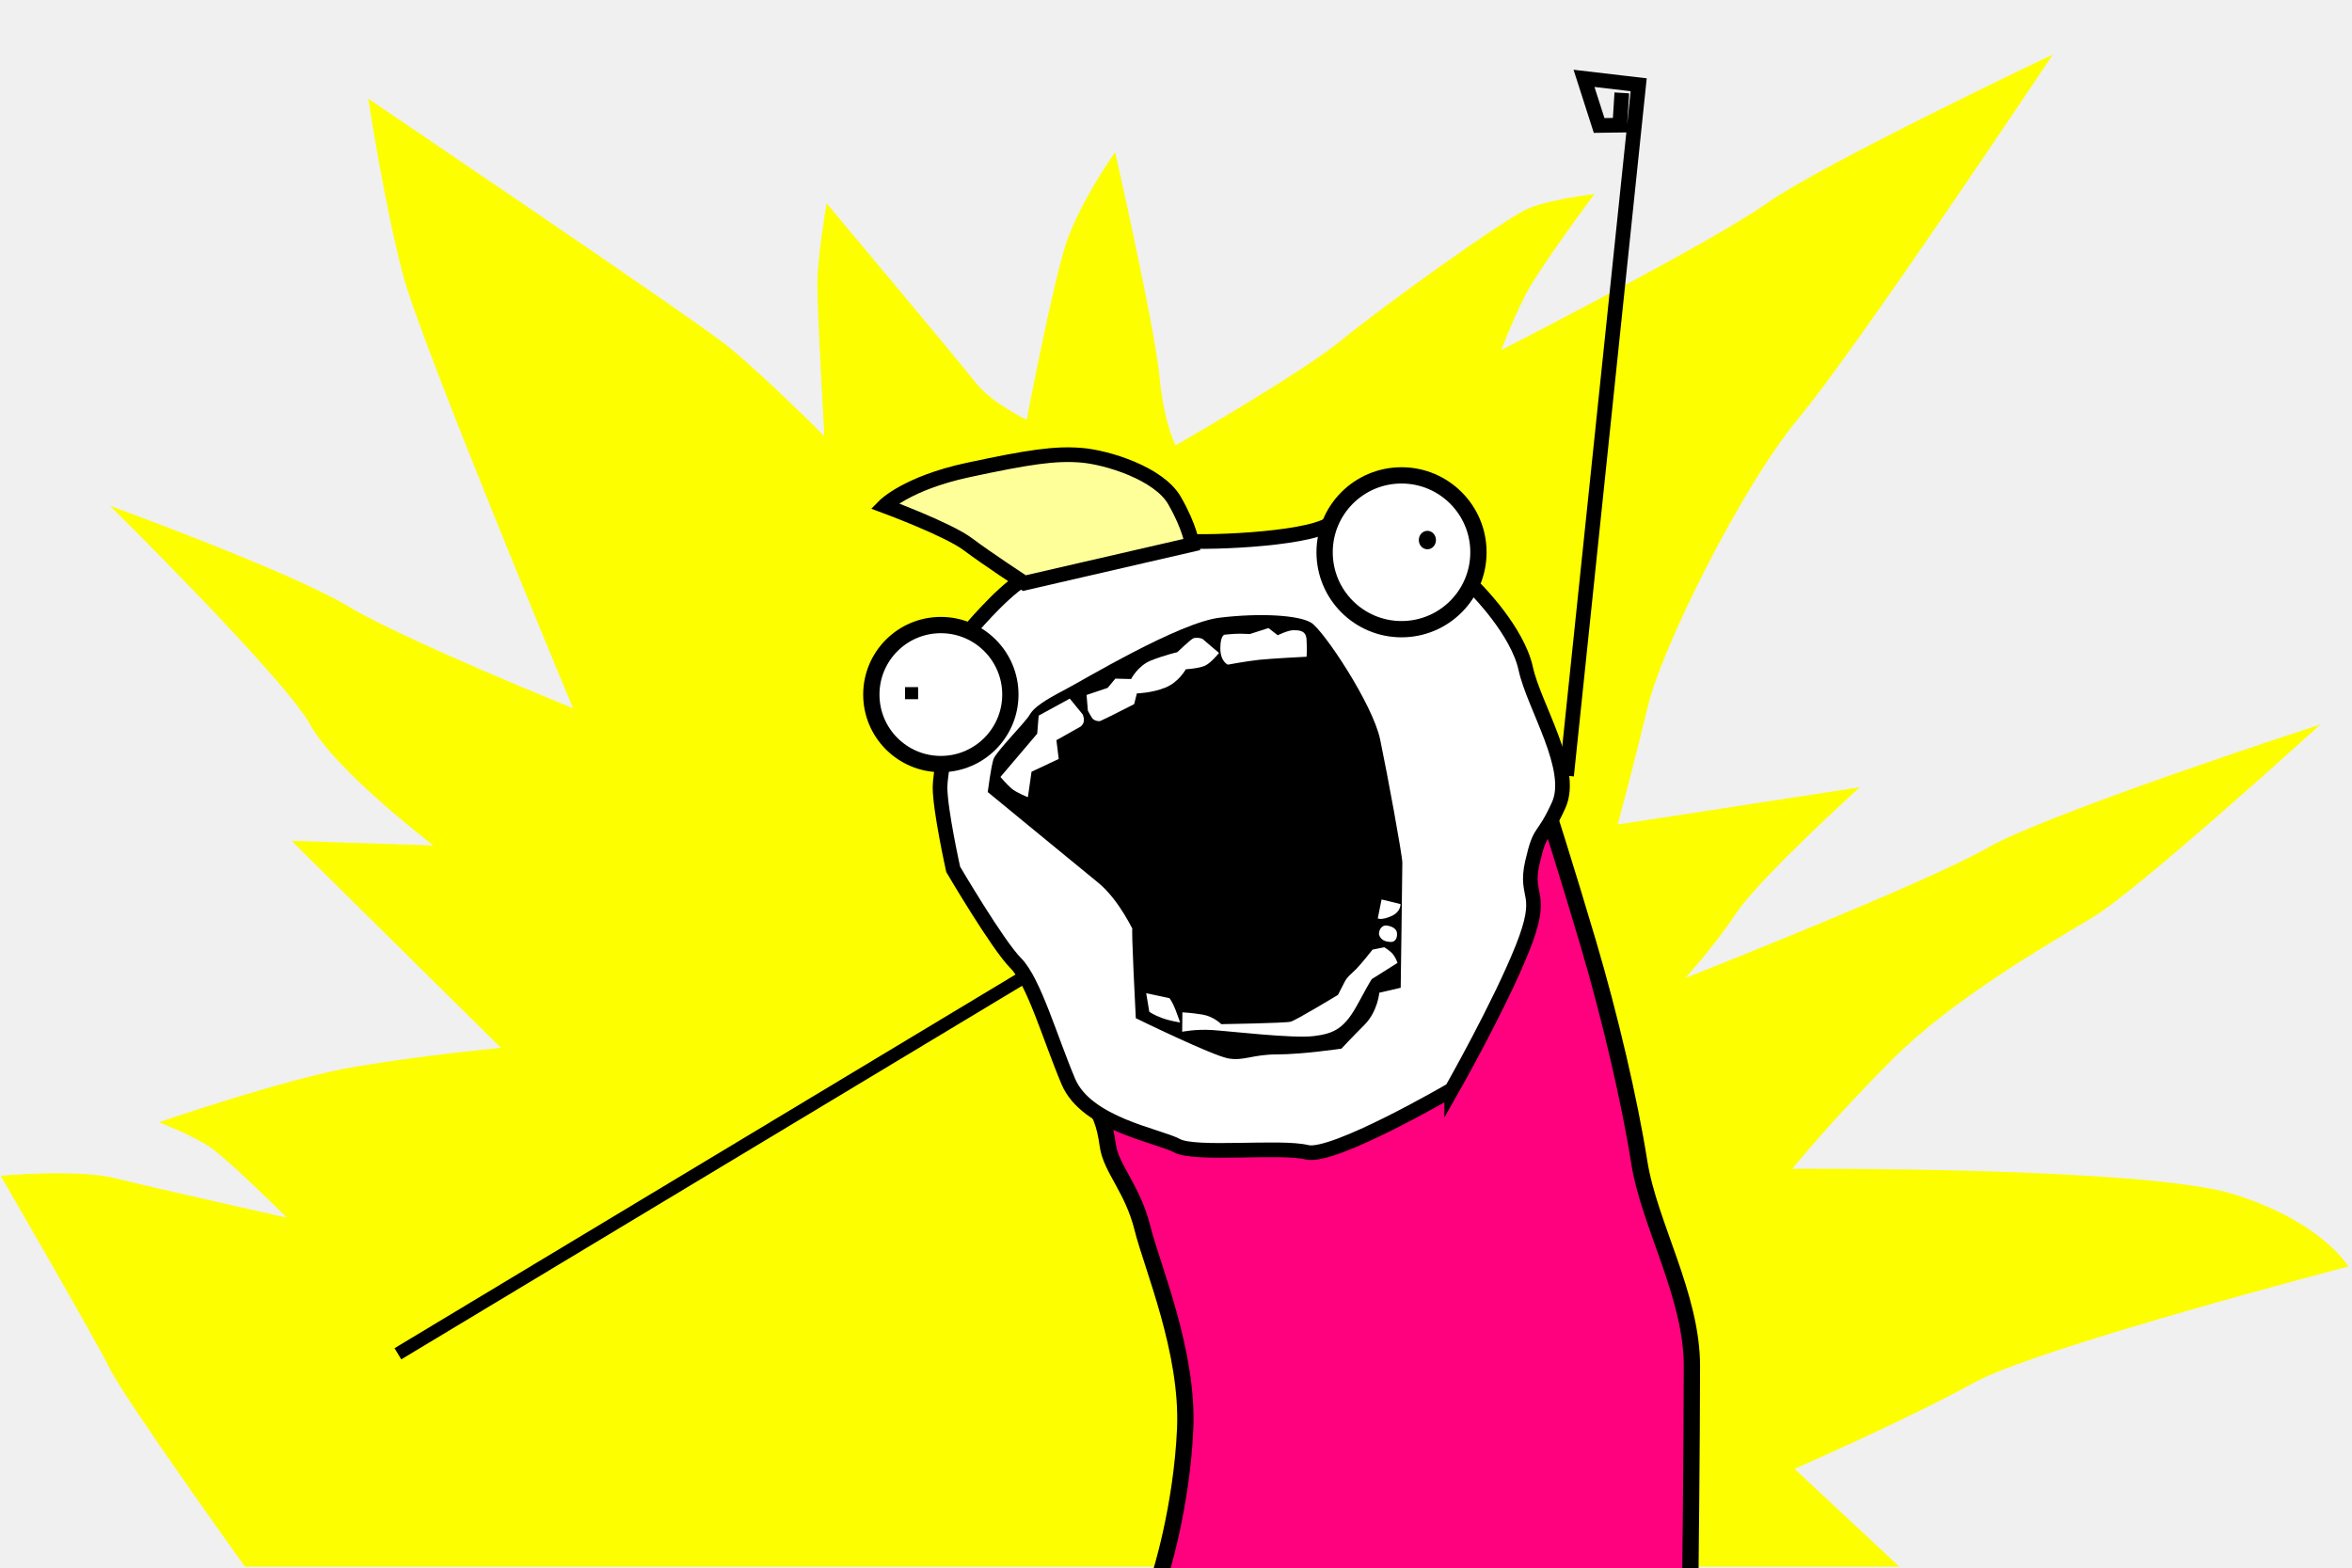
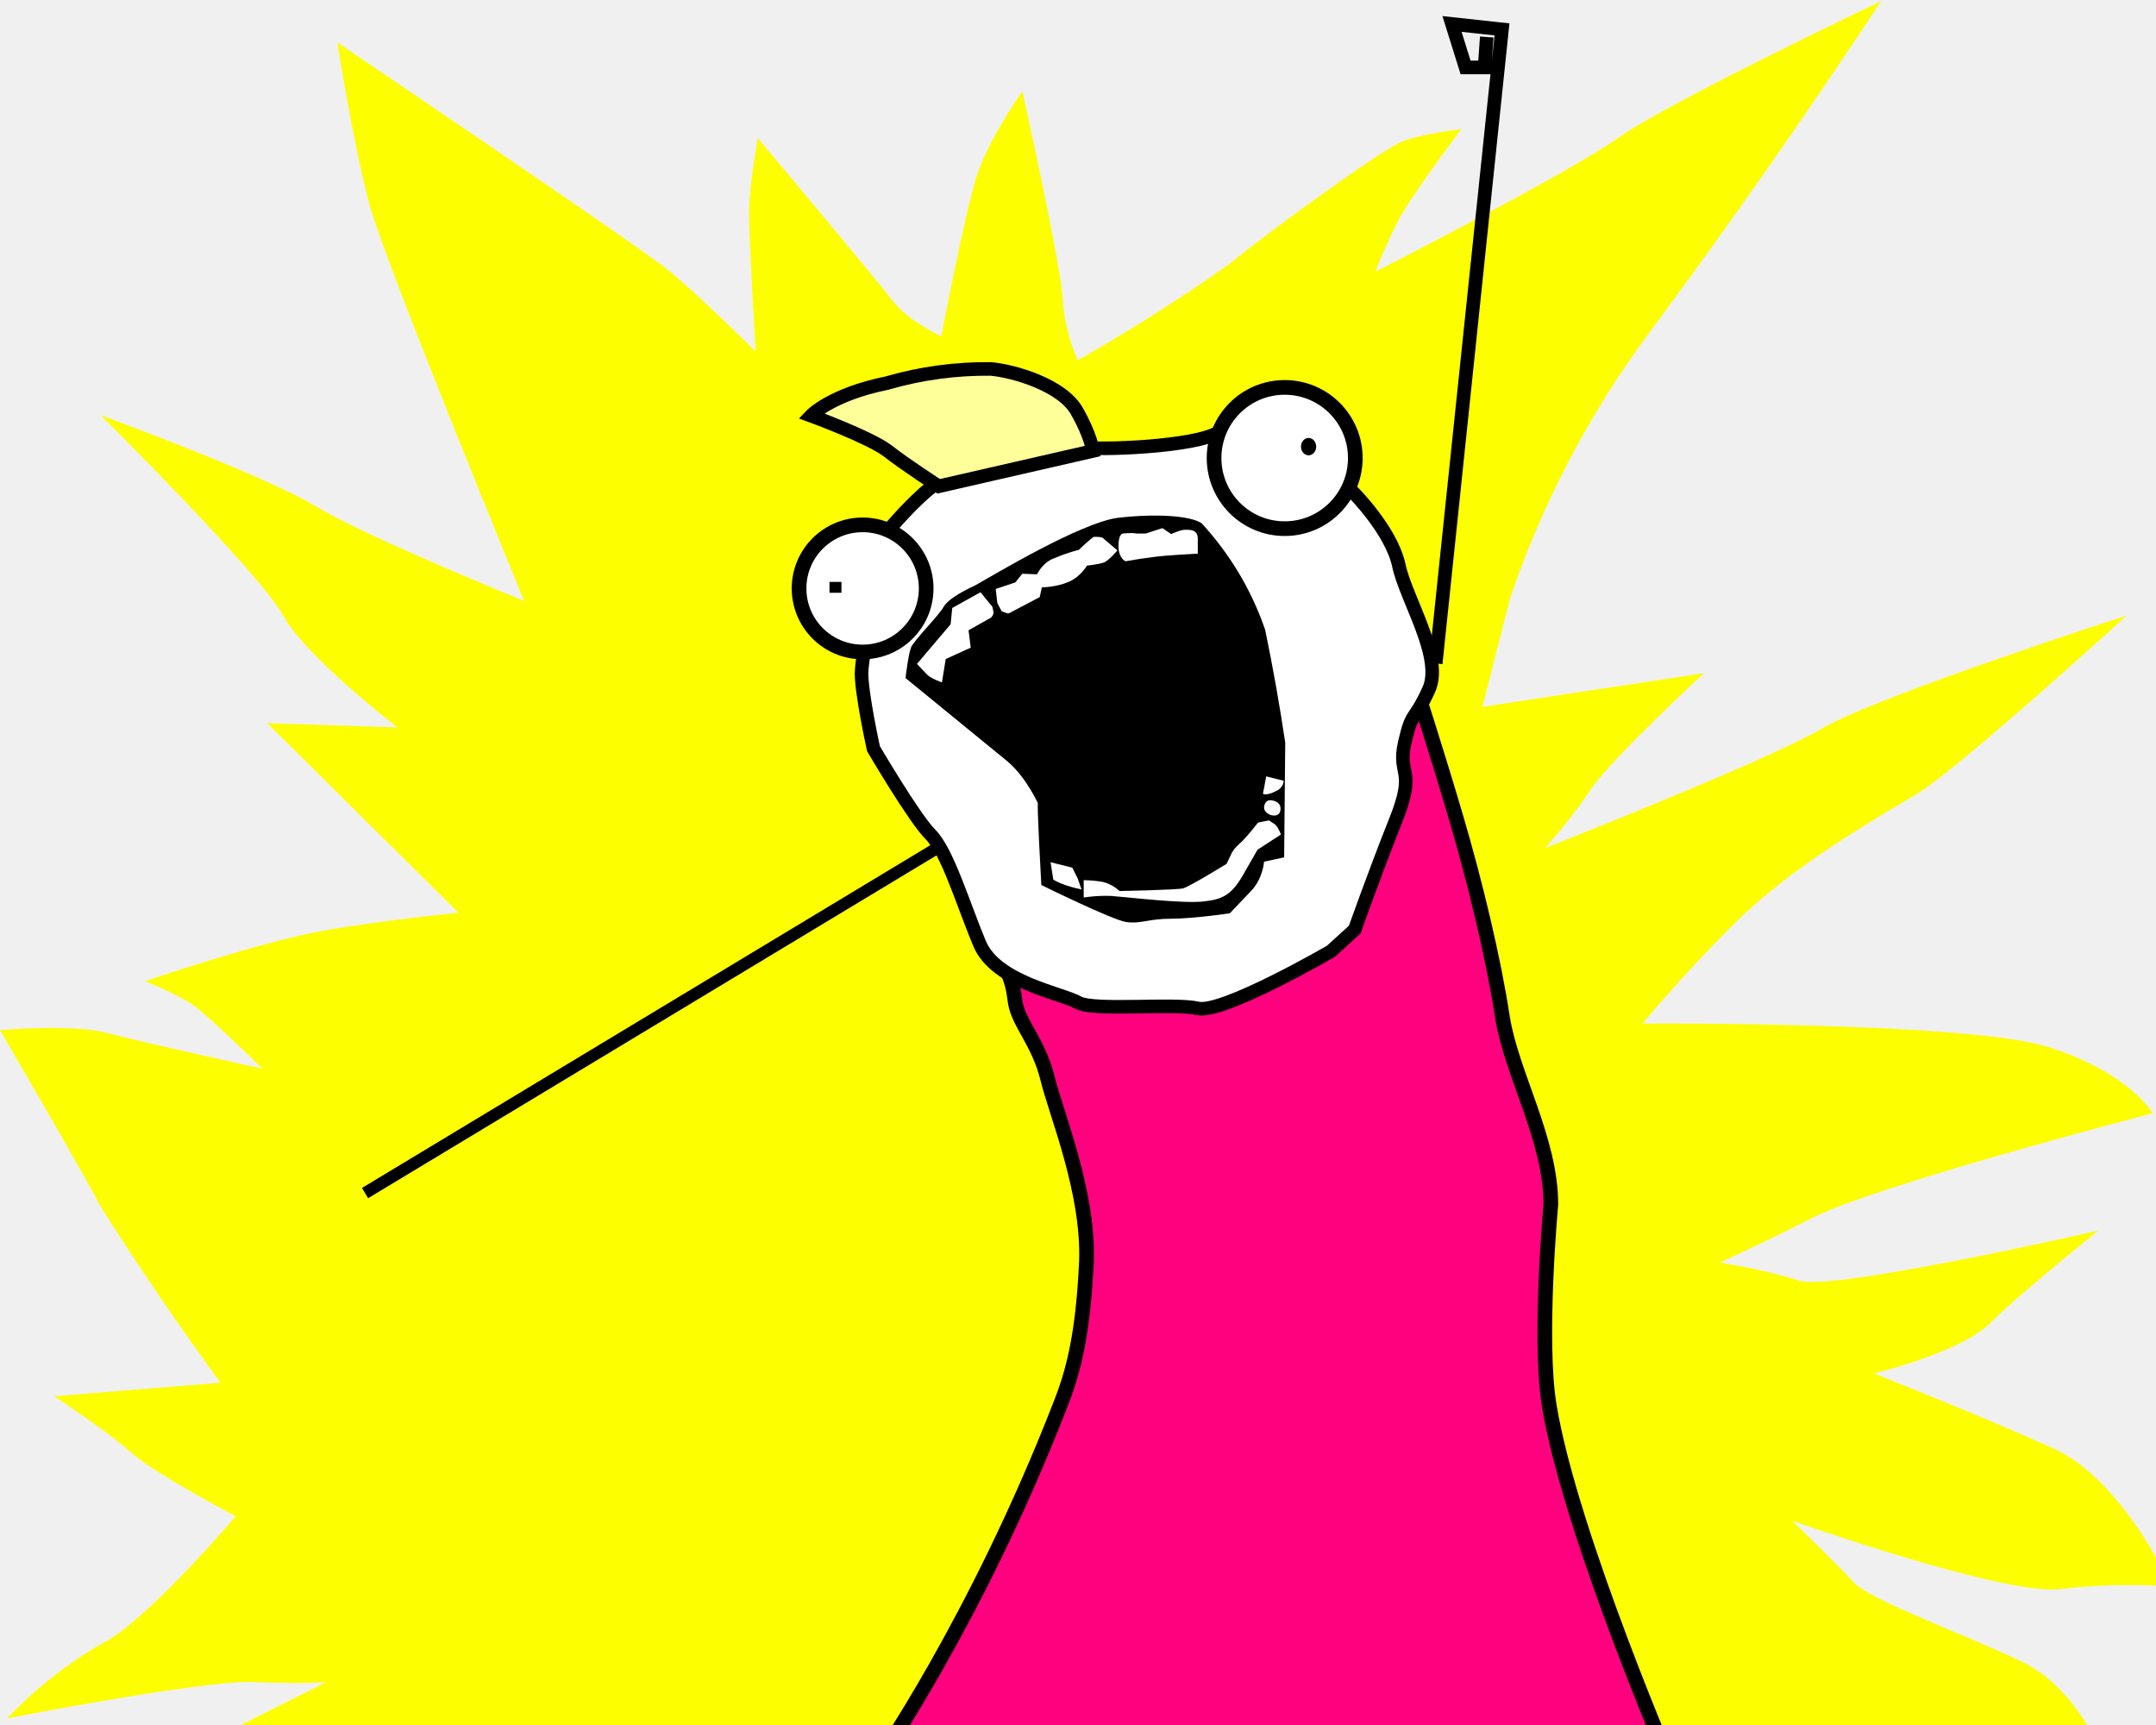
- <svg xmlns="http://www.w3.org/2000/svg" id="svg8" version="1.1" viewBox="0 0 396.875 264.583" height="1000" width="1500">
-   <defs id="defs2" />
-   <g style="display:inline" id="layer2">
-     <path id="path827" d="M 320.484,264.401 H 41.333 c 0,0 -20.024,-27.876 -22.772,-33.373 -2.748,-5.497 -18.453,-32.587 -18.453,-32.587 0,0 12.956,-1.178 19.238,0.393 6.282,1.57 29.054,6.675 29.054,6.675 0,0 -10.208,-10.208 -13.349,-12.171 -3.141,-1.963 -8.245,-3.926 -8.245,-3.926 0,0 21.594,-7.46 33.373,-9.423 11.779,-1.963 24.342,-3.141 24.342,-3.141 l -35.336,-34.943 23.95,0.785 c 0,0 -16.49,-12.564 -20.809,-20.416 -4.319,-7.852 -33.765,-36.906 -33.765,-36.906 0,0 30.232,10.993 40.047,16.883 9.815,5.889 38.084,17.275 38.084,17.275 0,0 -25.52,-61.248 -28.661,-73.027 -3.141,-11.779 -5.889,-29.839 -5.889,-29.839 0,0 54.574,36.906 60.463,41.617 5.889,4.711 16.49,15.312 16.49,15.312 0,0 -1.178,-20.809 -1.178,-25.52 0,-4.711 1.57,-13.742 1.57,-13.742 0,0 22.379,26.698 25.128,30.232 2.748,3.534 8.638,6.282 8.638,6.282 0,0 4.319,-22.772 6.675,-29.839 2.356,-7.067 8.245,-15.312 8.245,-15.312 0,0 6.675,29.446 7.46,37.691 0.785,8.245 2.748,11.779 2.748,11.779 0,0 21.201,-12.171 27.876,-17.668 6.675,-5.497 27.876,-20.809 31.802,-22.379 3.926,-1.57 10.993,-2.356 10.993,-2.356 0,0 -9.423,12.564 -11.779,17.275 -2.356,4.711 -3.926,9.03 -3.926,9.03 0,0 35.336,-18.06 44.758,-24.735 9.423,-6.675 48.292,-25.128 48.292,-25.128 0,0 -32.98,49.47 -42.795,61.248 -9.815,11.779 -23.164,38.869 -25.52,48.685 -2.356,9.815 -5.104,20.023 -5.104,20.023 l 40.832,-6.282 c 0,0 -16.883,15.312 -20.809,21.201 -3.926,5.889 -8.638,10.993 -8.638,10.993 0,0 40.832,-16.097 51.04,-21.987 10.208,-5.889 56.144,-20.809 56.144,-20.809 0,0 -30.624,27.876 -38.477,32.587 -7.852,4.711 -23.557,13.742 -33.765,23.95 -10.208,10.208 -16.883,18.453 -16.883,18.453 0,0 59.678,-0.393 74.597,4.319 14.919,4.711 19.238,12.171 19.238,12.171 0,0 -52.611,13.742 -63.211,19.631 -10.601,5.889 -30.232,14.527 -30.232,14.527 z" style="fill:#fdfe00;fill-opacity:1;stroke:none;stroke-width:0.275px;stroke-linecap:butt;stroke-linejoin:miter;stroke-opacity:1" />
-     <path id="path830" d="m 195.296,267.218 c 0.555,-1.388 4.133,-13.058 4.689,-26.106 0.555,-13.048 -5.552,-27.207 -7.218,-33.87 -1.666,-6.663 -5.275,-9.994 -5.83,-13.881 -0.555,-3.887 -1.11,-4.997 -3.331,-9.162 -2.221,-4.164 8.051,-1.111 8.051,-1.111 l 44.42,-7.496 24.153,-41.643 c 0,0 4.164,13.048 7.773,25.264 3.609,12.215 6.941,26.374 8.606,36.924 1.666,10.55 8.884,22.487 8.884,34.425 0,11.938 -0.278,36.933 -0.278,36.933 z" style="display:inline;fill:#ff017e;fill-opacity:1;stroke:#000000;stroke-width:2.748;stroke-linecap:butt;stroke-linejoin:miter;stroke-miterlimit:4;stroke-dasharray:none;stroke-opacity:1" />
-     <path id="path833" d="m 244.96,183.922 c 0,0 -19.989,11.66 -24.431,10.55 -4.442,-1.11 -18.878,0.555 -21.932,-1.11 -3.054,-1.666 -15.269,-3.609 -18.323,-10.827 -3.054,-7.218 -5.83,-16.935 -8.884,-19.989 -3.054,-3.054 -10.55,-15.824 -10.55,-15.824 0,0 -2.221,-9.994 -2.221,-13.881 0,-3.887 4.72,-26.097 4.72,-26.097 0,0 5.275,-6.385 9.162,-8.884 3.887,-2.499 24.153,-7.218 26.652,-6.663 2.499,0.555 21.099,0 25.264,-2.776 4.164,-2.776 24.708,11.105 24.708,11.105 0,0 6.941,6.941 8.329,13.326 1.388,6.385 8.329,16.935 5.552,23.043 -2.776,6.108 -3.054,3.609 -4.442,9.717 -1.388,6.108 2.221,4.72 -1.666,14.436 -3.887,9.717 -11.938,23.876 -11.938,23.876 z" style="display:inline;fill:#ffffff;fill-opacity:1;stroke:#000000;stroke-width:2.473;stroke-linecap:butt;stroke-linejoin:miter;stroke-miterlimit:4;stroke-dasharray:none;stroke-opacity:1" />
-     <path id="path890" d="m 172.847,98.414 c 0,0 -6.247,-4.095 -9.578,-6.594 -3.331,-2.499 -14.02,-6.455 -14.02,-6.455 0,0 3.748,-3.817 14.089,-6.038 10.341,-2.221 14.714,-2.846 19.087,-2.499 4.373,0.347 13.118,3.054 15.755,7.635 2.637,4.581 2.984,7.426 2.984,7.426 z" style="fill:#feff99;fill-opacity:1;stroke:#000000;stroke-width:2.473;stroke-linecap:butt;stroke-linejoin:miter;stroke-miterlimit:4;stroke-dasharray:none;stroke-opacity:1" />
-     <path id="path893" d="M 172.084,165.321 67.142,228.481" style="fill:none;stroke:#000000;stroke-width:2.199;stroke-linecap:butt;stroke-linejoin:miter;stroke-miterlimit:4;stroke-dasharray:none;stroke-opacity:1" />
-     <path id="path895" d="m 264.34,130.911 12.171,-116.607 -9.227,-1.08 2.552,7.951 3.484,-0.049 0.344,-5.448" style="fill:none;stroke:#000000;stroke-width:2.473;stroke-linecap:butt;stroke-linejoin:miter;stroke-miterlimit:4;stroke-dasharray:none;stroke-opacity:1" />
-     <path id="path845" d="m 236.353,166.709 -3.609,0.833 c 0,0 -0.278,3.193 -2.499,5.414 -2.221,2.221 -3.887,4.026 -3.887,4.026 0,0 -6.663,0.972 -10.827,0.972 -4.164,0 -5.552,1.11 -8.19,0.694 -2.637,-0.416 -15.686,-6.802 -15.686,-6.802 0,0 -0.833,-15.963 -0.555,-15.13 0.278,0.833 -2.082,-4.72 -5.83,-7.773 -3.748,-3.054 -18.601,-15.269 -18.601,-15.269 0,0 0.555,-4.303 0.972,-5.552 0.416,-1.249 5.414,-6.247 6.108,-7.496 0.694,-1.249 2.637,-2.499 5.83,-4.164 3.193,-1.666 19.295,-11.383 26.235,-12.215 6.941,-0.833 13.326,-0.416 15.408,0.833 2.082,1.249 10.411,13.742 11.66,19.711 1.249,5.969 3.748,19.572 3.748,20.822 0,1.249 -0.278,21.099 -0.278,21.099 z" style="display:inline;opacity:1;fill:#000000;fill-opacity:1;stroke:none;stroke-width:0.275px;stroke-linecap:butt;stroke-linejoin:miter;stroke-opacity:1" />
-     <path id="path848" d="m 168.811,131.132 6.208,-7.312 0.245,-3.043 5.251,-2.871 2.159,2.65 c 0,0 0.27,0.515 0.221,1.104 -0.049,0.589 -0.54,0.957 -0.54,0.957 l -4.098,2.307 0.393,3.165 -4.589,2.159 -0.613,4.294 c 0,0 -1.963,-0.761 -2.773,-1.472 -0.81,-0.712 -1.865,-1.939 -1.865,-1.939 z" style="display:inline;opacity:1;fill:#ffffff;fill-opacity:1;stroke:none;stroke-width:0.275px;stroke-linecap:butt;stroke-linejoin:miter;stroke-opacity:1" />
-     <path id="path850" d="m 183.345,117.293 3.557,-1.197 1.301,-1.562 2.655,0.069 c 0,0 1.145,-2.256 3.384,-3.141 2.238,-0.885 4.407,-1.388 4.407,-1.388 0,0 2.273,-2.169 2.707,-2.342 0.434,-0.174 1.371,-0.087 1.648,0.174 0.278,0.26 2.689,2.29 2.689,2.29 0,0 -1.353,1.735 -2.429,2.186 -1.076,0.451 -3.175,0.573 -3.175,0.573 0,0 -1.163,2.169 -3.436,3.089 -2.273,0.92 -4.824,0.989 -4.824,0.989 l -0.451,1.805 c 0,0 -5.327,2.724 -5.726,2.846 -0.399,0.121 -1.006,-0.139 -1.215,-0.312 -0.208,-0.174 -0.868,-1.423 -0.868,-1.423 z" style="display:inline;opacity:1;fill:#ffffff;fill-opacity:1;stroke:none;stroke-width:0.275px;stroke-linecap:butt;stroke-linejoin:miter;stroke-opacity:1" />
-     <path id="path852" d="m 220.477,110.838 c 0,0 -5.934,0.295 -8.034,0.521 -2.1,0.226 -5.257,0.816 -5.257,0.816 0,0 -1.284,-0.503 -1.267,-2.811 0.017,-2.308 0.781,-2.256 0.781,-2.256 0,0 1.718,-0.174 2.62,-0.156 0.902,0.017 1.596,0.052 1.596,0.052 l 3.123,-1.006 1.562,1.215 c 0,0 1.718,-0.85 2.637,-0.85 0.92,0 2.117,0 2.221,1.51 0.104,1.51 0.017,2.967 0.017,2.967 z" style="display:inline;opacity:1;fill:#ffffff;fill-opacity:1;stroke:none;stroke-width:0.275px;stroke-linecap:butt;stroke-linejoin:miter;stroke-opacity:1" />
-     <path id="path862" d="m 199.135,172.574 c 0,0 -1.683,-0.26 -3.071,-0.763 -1.388,-0.503 -2.134,-1.058 -2.134,-1.058 l -0.521,-3.123 3.921,0.833 c 0,0 0.503,0.607 1.024,1.961 0.521,1.353 0.781,2.152 0.781,2.152 z" style="display:inline;opacity:1;fill:#ffffff;fill-opacity:1;stroke:none;stroke-width:0.275px;stroke-linecap:butt;stroke-linejoin:miter;stroke-opacity:1" />
-     <path id="path864" d="m 199.516,170.856 -0.035,3.279 c 0,0 2.204,-0.468 5.032,-0.295 2.828,0.174 13.569,1.458 17.161,1.024 3.592,-0.434 5.257,-1.371 7.531,-5.587 2.273,-4.216 2.29,-4.043 2.29,-4.043 l 4.321,-2.724 c 0,0 -0.382,-1.18 -1.076,-1.787 -0.694,-0.607 -1.163,-0.85 -1.163,-0.85 l -1.978,0.399 c 0,0 -1.891,2.412 -2.759,3.279 -0.868,0.868 -1.475,1.249 -1.978,2.221 -0.503,0.972 -1.093,2.134 -1.093,2.134 0,0 -7.062,4.286 -7.982,4.529 -0.92,0.243 -11.712,0.416 -11.712,0.416 0,0 -1.284,-1.301 -3.141,-1.614 -1.857,-0.312 -3.418,-0.382 -3.418,-0.382 z" style="display:inline;opacity:1;fill:#ffffff;fill-opacity:1;stroke:none;stroke-width:0.275px;stroke-linecap:butt;stroke-linejoin:miter;stroke-opacity:1" />
-     <path id="path866" d="m 233.941,156.195 c 0.972,0.121 1.683,0.573 1.77,1.18 0.087,0.607 -0.035,1.648 -1.11,1.596 -1.076,-0.052 -1.527,-0.434 -1.822,-1.006 -0.295,-0.573 0.156,-1.822 1.163,-1.77 z" style="display:inline;opacity:1;vector-effect:none;fill:#ffffff;fill-opacity:1;stroke:none;stroke-width:0.275px;stroke-linecap:butt;stroke-linejoin:miter;stroke-miterlimit:4;stroke-dasharray:none;stroke-dashoffset:0;stroke-opacity:1" />
-     <path id="path882" d="m 233.126,151.805 3.193,0.781 c 0,0 0.104,1.319 -1.579,2.047 -1.683,0.729 -2.256,0.364 -2.256,0.364 z" style="display:inline;opacity:1;vector-effect:none;fill:#ffffff;fill-opacity:1;stroke:none;stroke-width:0.275px;stroke-linecap:butt;stroke-linejoin:miter;stroke-miterlimit:4;stroke-dasharray:none;stroke-dashoffset:0;stroke-opacity:1" />
-     <circle r="11.73" cy="117.223" cx="158.758" id="path836" style="display:inline;opacity:1;vector-effect:none;fill:#ffffff;fill-opacity:1;stroke:#000000;stroke-width:2.748;stroke-linecap:round;stroke-linejoin:miter;stroke-miterlimit:4;stroke-dasharray:none;stroke-dashoffset:0;stroke-opacity:1;marker:none" />
-     <circle style="display:inline;opacity:1;vector-effect:none;fill:#ffffff;fill-opacity:1;stroke:#000000;stroke-width:2.748;stroke-linecap:round;stroke-linejoin:miter;stroke-miterlimit:4;stroke-dasharray:none;stroke-dashoffset:0;stroke-opacity:1;marker:none" id="circle838" cx="236.492" cy="93.209" r="12.979" />
-     <rect y="115.967" x="152.714" height="2.037" width="2.208" id="rect840" style="display:inline;opacity:1;vector-effect:none;fill:#000000;fill-opacity:1;stroke:none;stroke-width:2.748;stroke-linecap:round;stroke-linejoin:miter;stroke-miterlimit:4;stroke-dasharray:none;stroke-dashoffset:0;stroke-opacity:1;marker:none" />
-     <ellipse ry="1.558" rx="1.448" cy="91.147" cx="240.856" id="path842" style="display:inline;opacity:1;vector-effect:none;fill:#000000;fill-opacity:1;stroke:none;stroke-width:2.748;stroke-linecap:round;stroke-linejoin:miter;stroke-miterlimit:4;stroke-dasharray:none;stroke-dashoffset:0;stroke-opacity:1;marker:none" />
-   </g>
+ <svg xmlns="http://www.w3.org/2000/svg" width="1500" height="1200" viewBox="0 0 396.9 317.5">
+   <path d="M346.3.2S307.4 18.7 298 25.3C288.6 32 253.2 50 253.2 50s1.6-4.3 4-9c2.3-4.7 11.8-17.2 11.8-17.2s-7.1.7-11 2.3c-4 1.7-25.1 17-31.7 22.5a332 332 0 0 1-27.9 17.7 33 33 0 0 1-2.8-11.8c-.8-8.3-7.4-37.7-7.4-37.7s-5.9 8.3-8.3 15.3c-2.3 7.1-6.6 29.8-6.6 29.8s-5.9-2.7-8.7-6.2c-2.7-3.6-25.1-30.3-25.1-30.3s-1.6 9.1-1.6 13.8c0 4.7 1.2 25.5 1.2 25.5s-10.6-10.6-16.5-15.3c-5.9-4.7-60.5-41.6-60.5-41.6s2.8 18 5.9 29.8c3.3 11.8 28.5 73 28.5 73s-28.2-11.4-38-17.2c-9.8-6-40-17-40-17s29.4 29.1 33.7 37c4.3 7.7 21 20.5 21 20.5l-24-.8L84.4 168s-12.5 1.2-24.3 3.2-33.4 9.4-33.4 9.4a60 60 0 0 1 8.3 4c3.1 2 13.3 12.1 13.3 12.1s-22.8-5-29.1-6.7c-6.2-1.5-19.2-.4-19.2-.4s15.8 27.1 18.6 32.6a569 569 0 0 0 22 32.3L10 257s10 6.6 14.2 10.4c4.2 3.8 19.2 11.7 19.2 11.7s-16.7 19.6-24.6 23.4a78.6 78.6 0 0 0-17.5 13.8s36.3-7.1 45.5-6.7c9.2.4 13.3 0 13.3 0l-23.3 11.7 350.3 2s-4.5-12.5-15-17.5c-10.4-5-28-11.3-30.9-14.6-3-3.3-11.3-11.3-11.3-11.3s38.9 13.8 49.3 12.6c10.5-1.3 20.5-.5 20.5-.5s-8.8-19.6-21.7-25.4c-13-5.9-33-13.8-33-13.8s15.8-3.8 21.3-9.2c5.4-5.4 20-17.1 20-17.1s-49.3 11.3-55.1 9.2a108 108 0 0 0-14.6-3.3 485 485 0 0 0 16.4-7.9c10.6-5.9 63.3-19.6 63.3-19.6s-4.3-7.5-19.3-12.2c-14.9-4.7-74.6-4.3-74.6-4.3s6.7-8.3 16.9-18.4c10.2-10.3 25.9-19.3 33.8-24 7.9-4.9 38.4-32.7 38.4-32.7s-45.9 14.8-56.1 20.8c-10.2 6-51 22-51 22s4.6-5 8.6-11c4-5.8 20.7-21.2 20.7-21.2l-40.8 6.2 5.1-20a177 177 0 0 1 25.5-48.7A1370 1370 0 0 0 346.3.2z" fill="#fdfe00" />
+   <path d="M195.3 258.3c2.4-6.1 4.1-13 4.7-26 .5-13-5.6-27.3-7.2-34-1.7-6.6-5.3-10-5.9-13.8-.5-4-1-5-3.3-9.2-2.2-4.2 8-1 8-1l44.5-7.6 24.1-41.6s4.2 13 7.8 25.2c3.6 12.2 7 26.4 8.6 37 1.7 10.5 8.9 22.4 8.9 34.4 0 0-2.3 24.8-.3 37 3.9 23.8 23.4 68.8 23.4 68.8l-147.4-2.7s18.6-26.5 34.1-66.5z" fill="#ff017e" stroke="black" stroke-width="2.7" />
+   <path d="M245 175.1s-20 11.6-24.5 10.5c-4.4-1-18.8.5-21.9-1-3-1.8-15.3-3.7-18.3-11-3-7.2-5.9-16.9-9-20-3-3-10.5-15.8-10.5-15.8s-2.2-10-2.2-13.9c0-3.8 4.7-26 4.7-26s5.3-6.4 9.2-9a96 96 0 0 1 26.7-6.6c2.5.6 21 0 25.2-2.8 4.2-2.8 24.7 11.1 24.7 11.1s7 7 8.4 13.4c1.3 6.3 8.3 17 5.5 23-2.8 6.1-3 3.6-4.4 9.7-1.4 6.1 2.2 4.7-1.7 14.4-3.9 9.8-7.5 20-7.5 20z" fill="white" stroke="black" stroke-width="2.5" />
+   <path d="M172.8 89.5s-6.2-4-9.5-6.6c-3.4-2.5-14-6.4-14-6.4s3.7-3.9 14-6a66 66 0 0 1 19.1-2.6c4.4.4 13.1 3 15.8 7.7 2.6 4.5 3 7.4 3 7.4z" fill="#feff99" stroke="black" stroke-width="2.5" />
+   <path d="M172 156.4L67.2 219.6" fill="none" stroke="black" stroke-width="2.2" />
+   <path d="M264.3 122.1L276.5 5.4l-9.2-1 2.5 8h3.5l.4-5.6" fill="none" stroke="black" stroke-width="2.5" />
+   <path d="M236.4 157.8l-3.7.8s-.2 3.2-2.5 5.5l-3.8 4s-6.7 1-10.9 1c-4.1 0-5.5 1-8.2.6-2.6-.4-15.6-6.8-15.6-6.8s-.9-16-.6-15c.3.7-2-4.8-5.8-7.9l-18.6-15.2s.5-4.3 1-5.6c.4-1.2 5.4-6.2 6-7.5.7-1.2 2.7-2.5 5.9-4 3.2-1.8 19.3-11.5 26.2-12.4 7-.8 13.3-.4 15.4 1a55.5 55.5 0 0 1 11.7 19.6 368 368 0 0 1 3.7 20.8z" />
+   <path d="M168.8 122.2l6.2-7.3.3-3 5.2-2.9 2.2 2.7.2 1c0 .6-.5 1-.5 1l-4.1 2.3.4 3.2-4.6 2.1-.7 4.3s-2-.7-2.7-1.4zm14.5-13.8l3.6-1.2 1.3-1.6 2.7.1s1.1-2.3 3.3-3c2.3-1 4.4-1.5 4.4-1.5s2.3-2.2 2.8-2.4c.4 0 1.3 0 1.6.2l2.7 2.3s-1.4 1.7-2.4 2.2c-1.1.4-3.2.6-3.2.6s-1.2 2.1-3.4 3c-2.3 1-4.9 1-4.9 1l-.4 1.8-5.7 3c-.4 0-1-.3-1.3-.4l-.8-1.5zm37.2-6.5s-6 .3-8 .6a87 87 0 0 0-5.3.8s-1.3-.5-1.3-2.8.8-2.3.8-2.3 1.7-.2 2.6 0h1.6l3.1-1 1.6 1.1s1.7-.8 2.6-.8c1 0 2.2 0 2.3 1.5v3zm-21.4 61.8s-1.6-.3-3-.8-2.2-1-2.2-1l-.5-3.2 4 1 1 2 .7 2zm.4-1.7v3.2s2.2-.4 5-.3c2.8.2 13.6 1.5 17.2 1 3.6-.4 5.2-1.3 7.5-5.5l2.3-4 4.3-2.8s-.4-1.2-1-1.8l-1.2-.8-2 .4s-1.9 2.4-2.8 3.3c-.8.8-1.4 1.2-2 2.2l-1 2.1s-7 4.3-8 4.5c-1 .3-11.7.5-11.7.5s-1.3-1.3-3.2-1.7c-1.8-.3-3.4-.3-3.4-.3zm34.5-14.7c1 .1 1.6.6 1.7 1.2.1.6 0 1.6-1.1 1.6a2 2 0 0 1-1.8-1c-.3-.6.1-1.9 1.1-1.8zm-.9-4.4l3.2.8s.1 1.3-1.6 2c-1.6.8-2.2.4-2.2.4z" fill="white" />
+   <circle cx="158.8" cy="108.3" r="11.7" fill="white" stroke="black" stroke-width="2.7" />
+   <circle r="13" cy="84.3" cx="236.5" fill="white" stroke="black" stroke-width="2.7" />
+   <path d="M152.7 107.1h2.2v2h-2.2z" />
+   <ellipse cx="240.9" cy="82.2" rx="1.4" ry="1.6" />
</svg>
